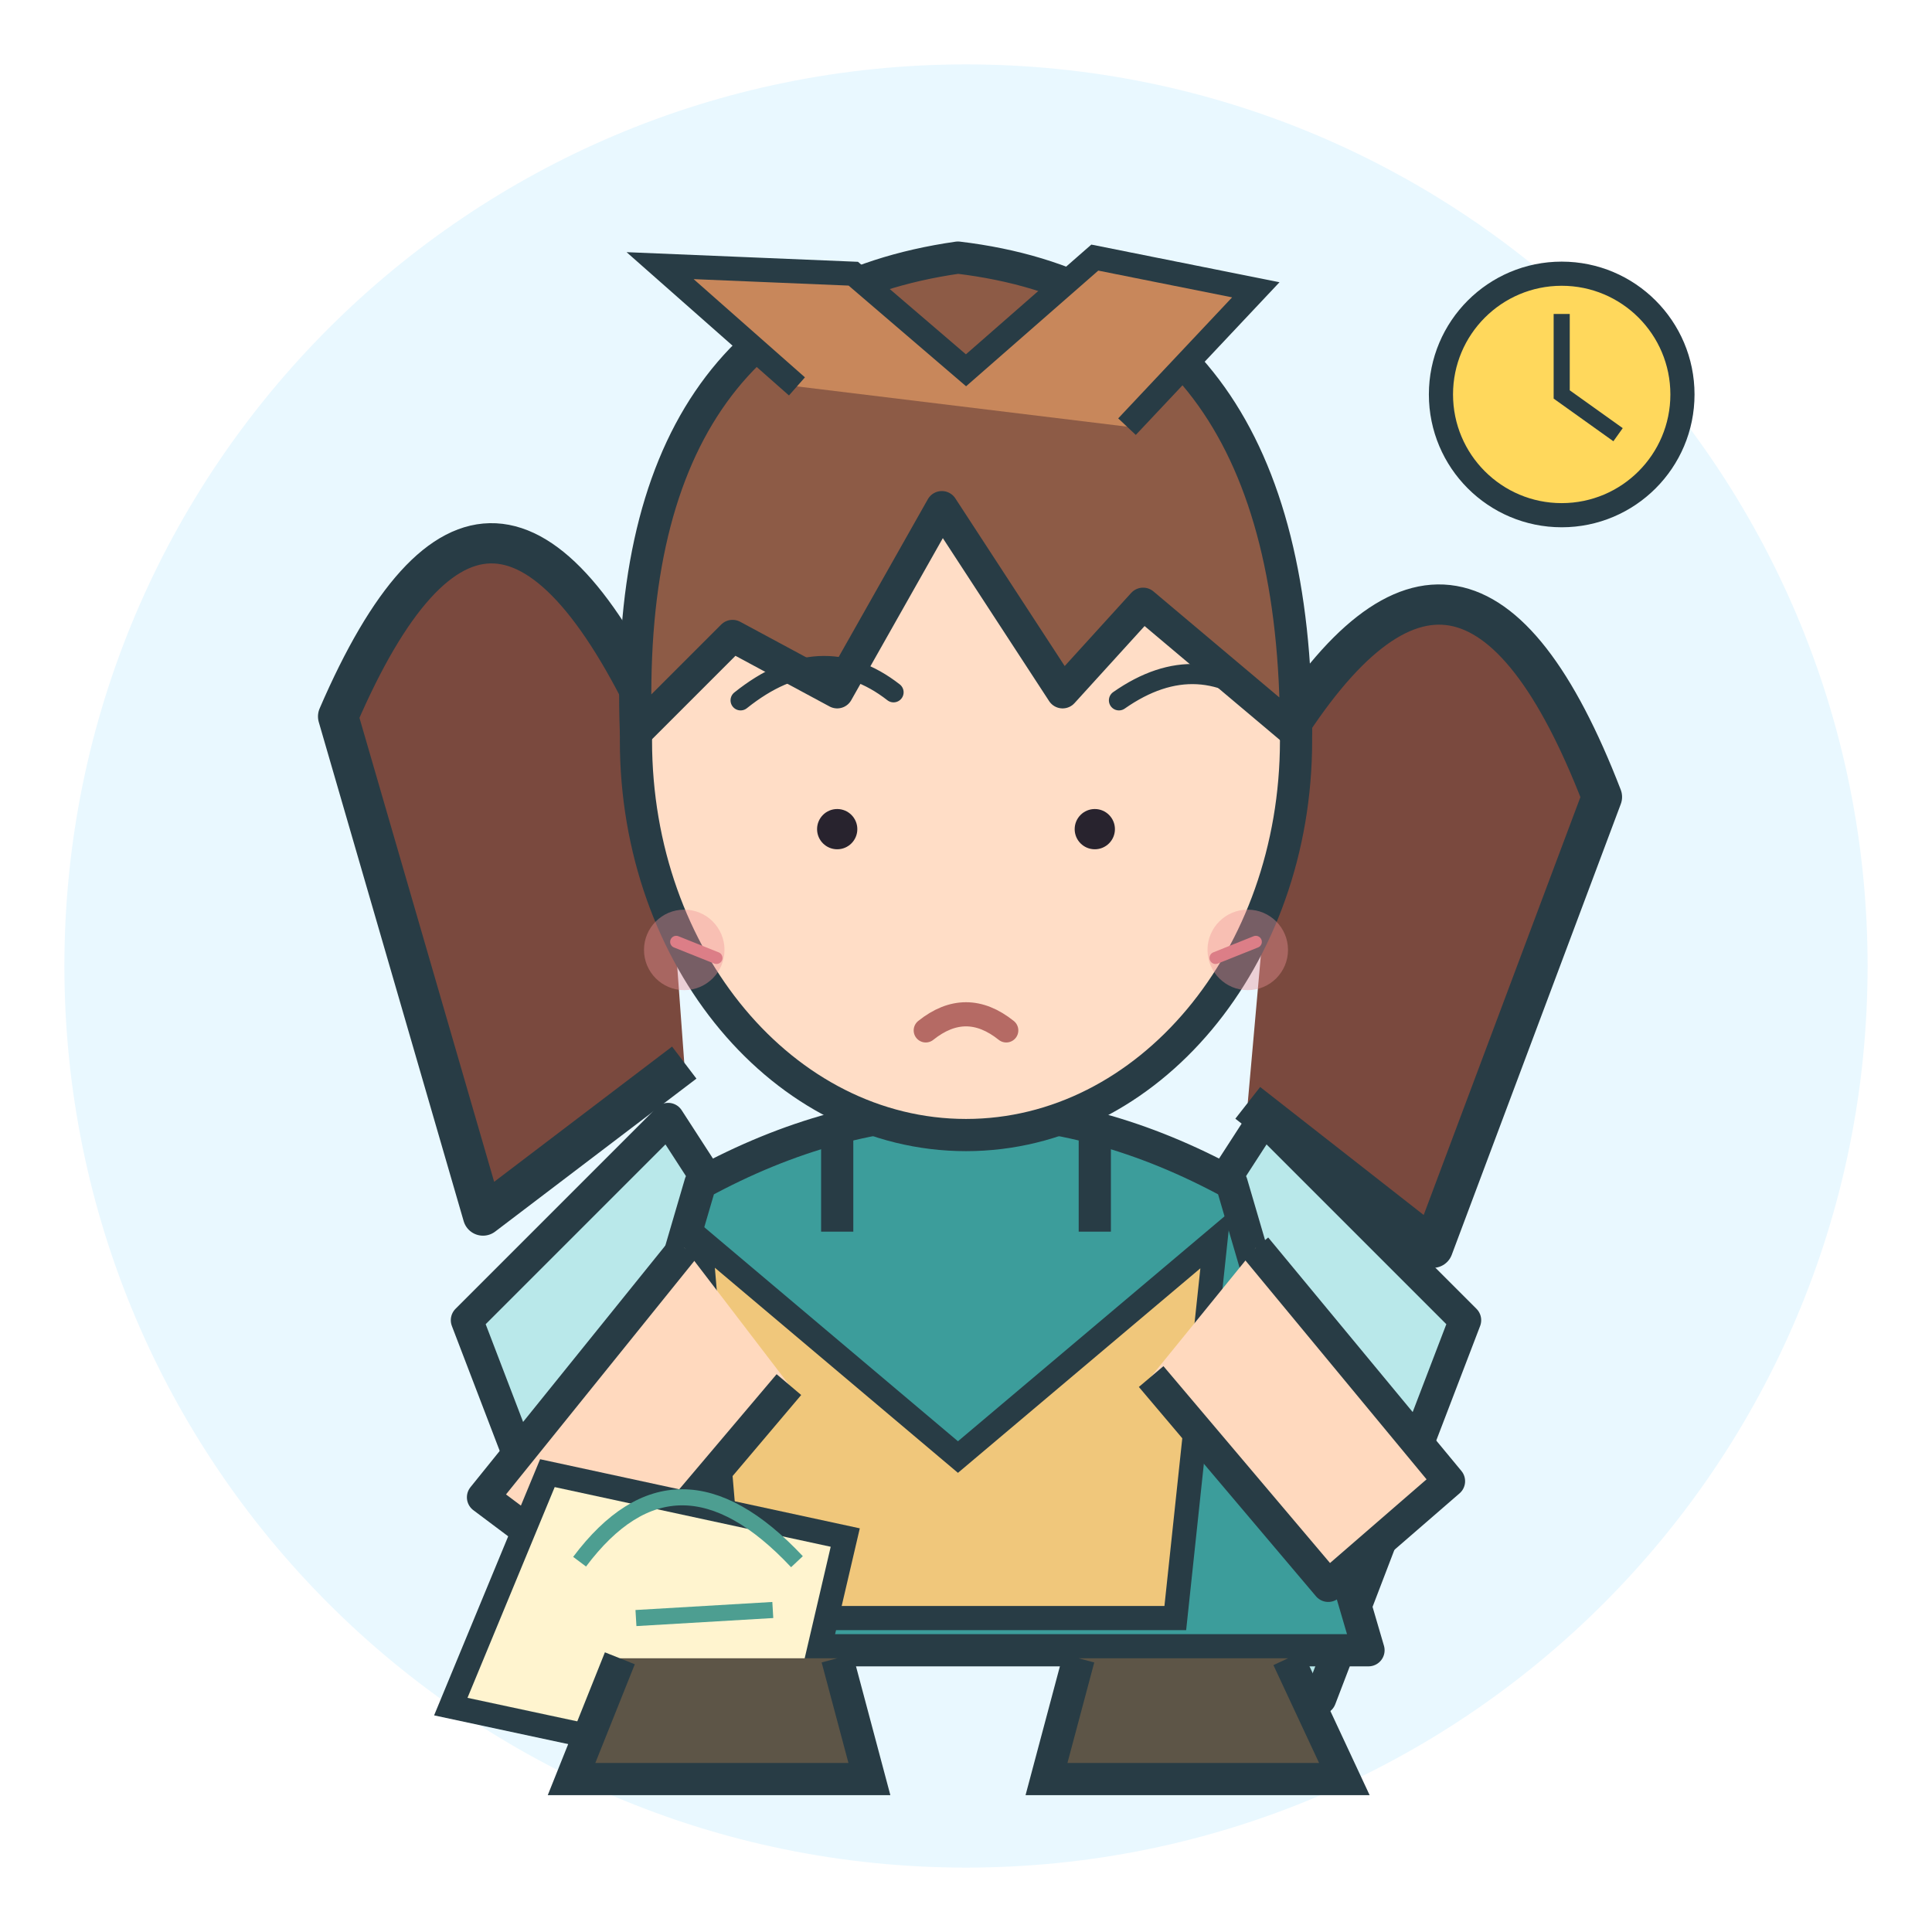
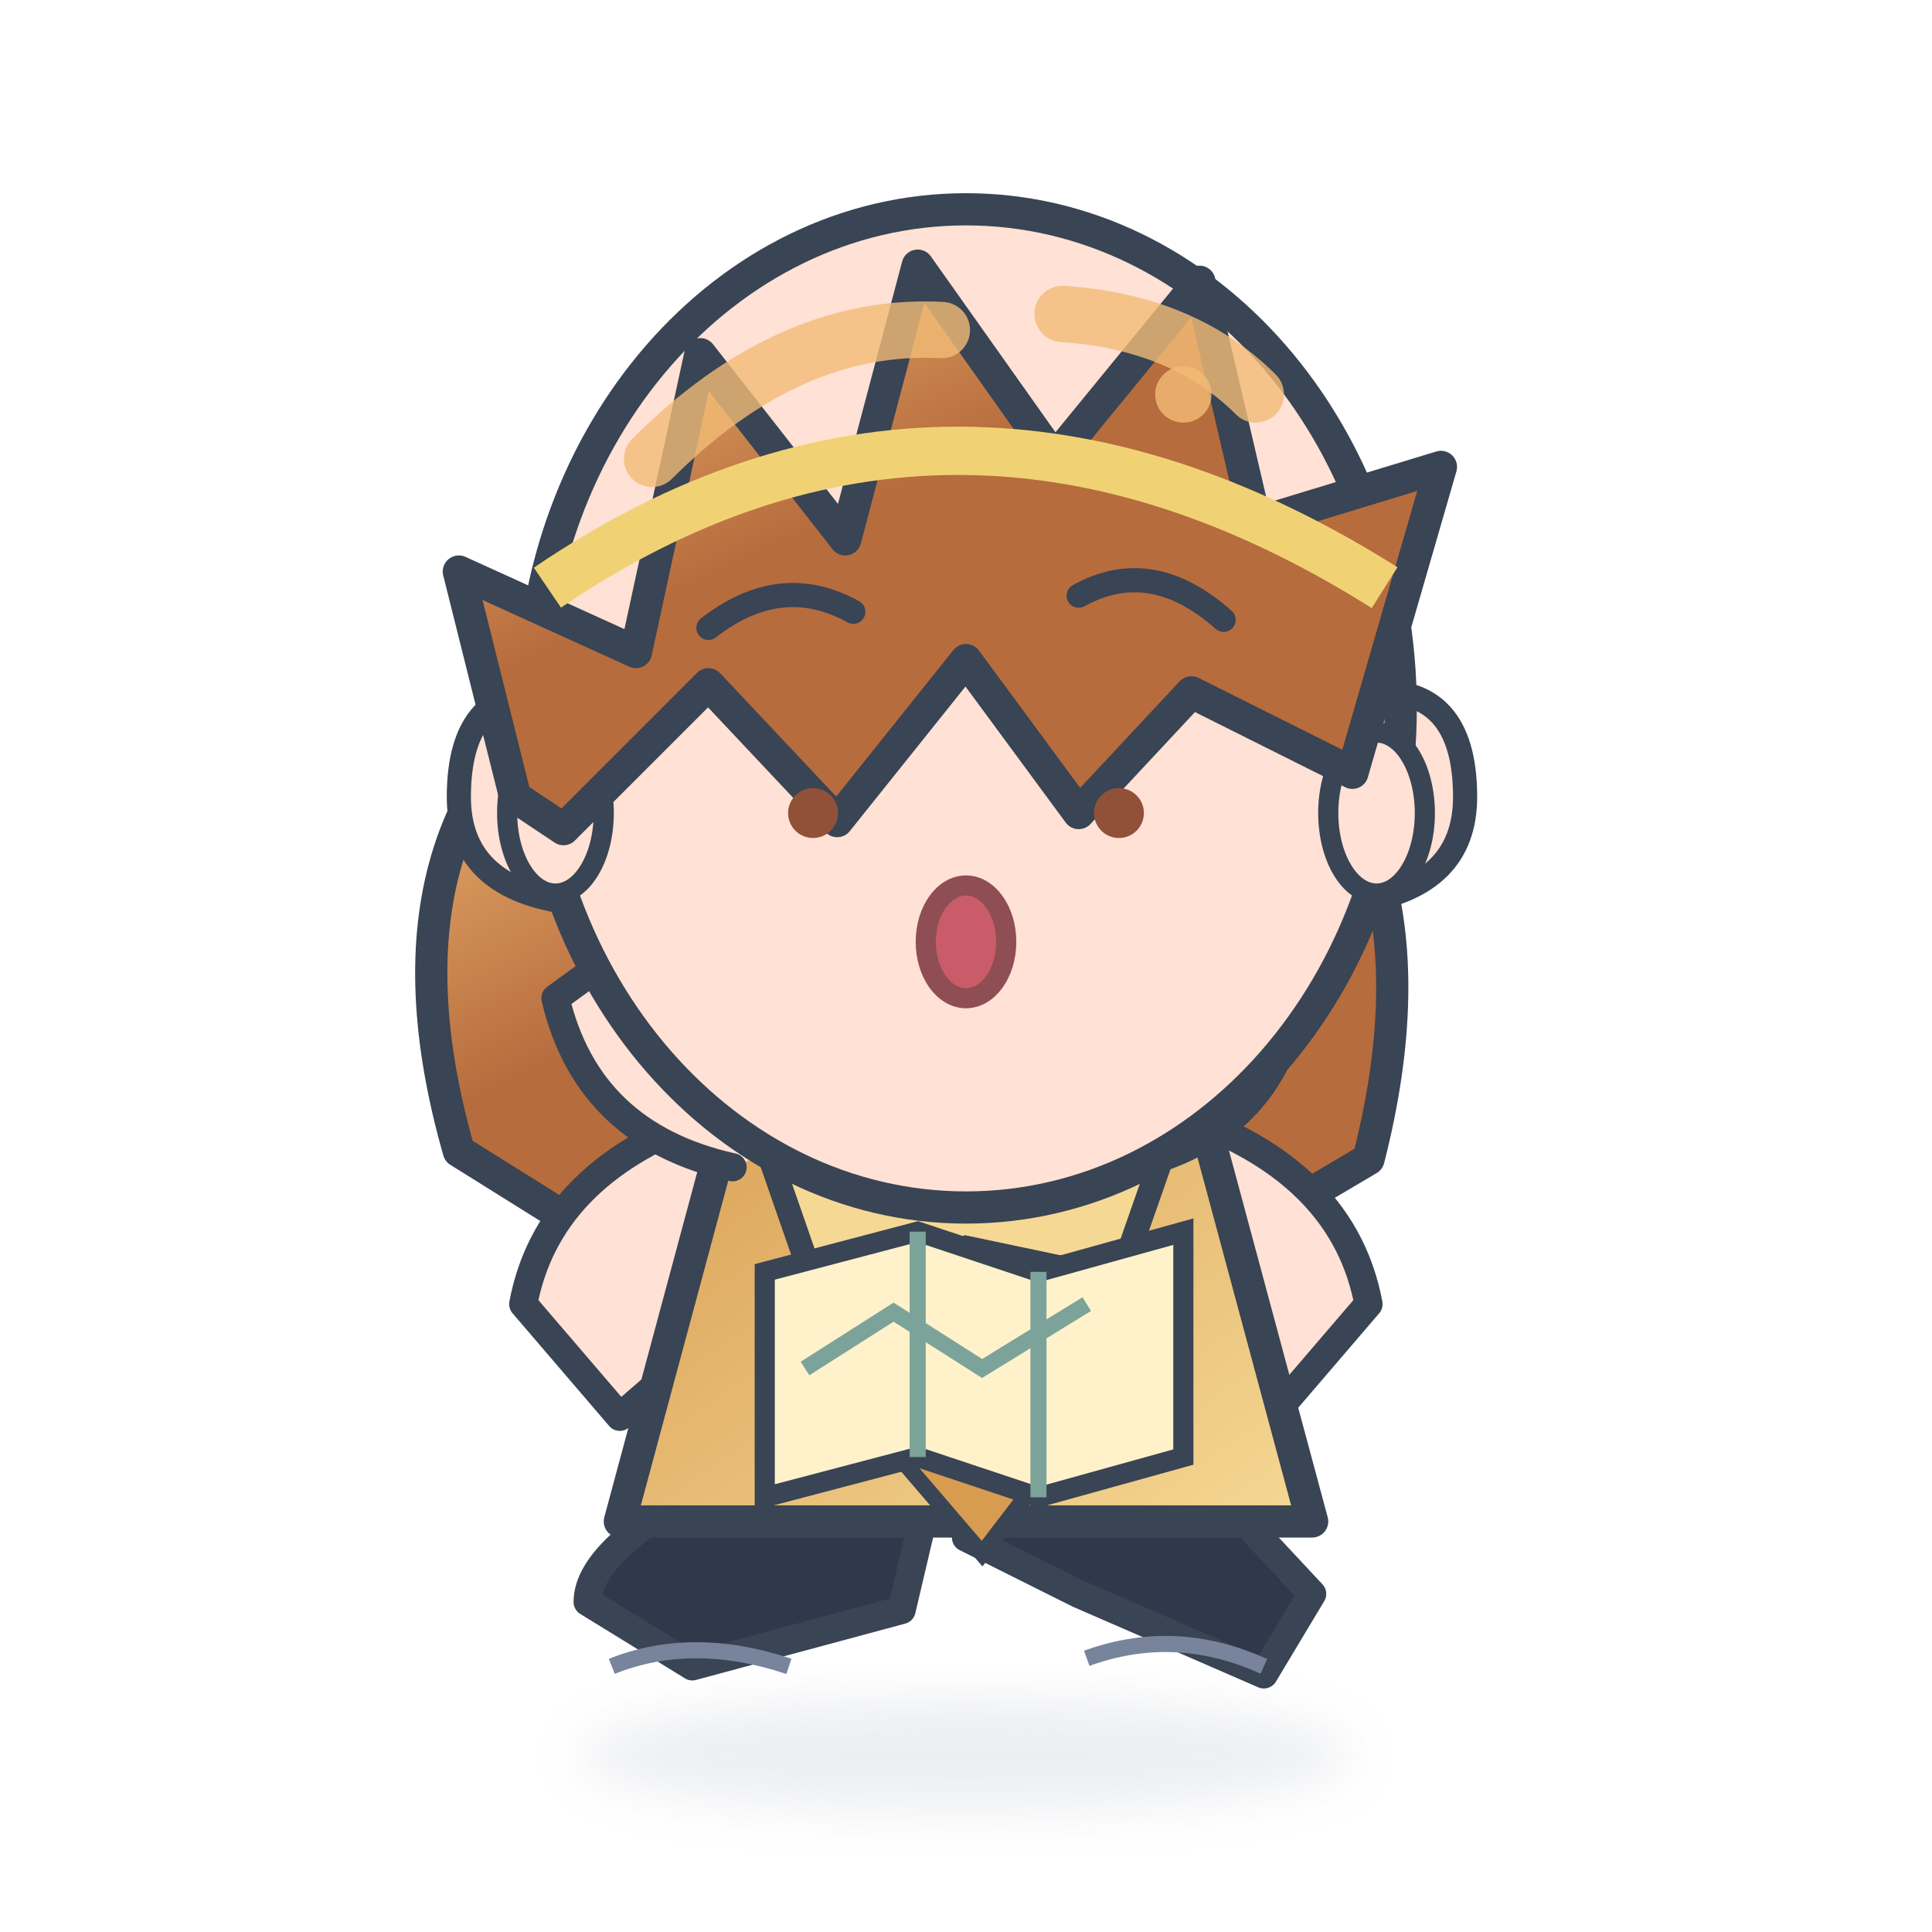
- <svg xmlns="http://www.w3.org/2000/svg" viewBox="0 0 240 240" role="img" aria-label="Anime explorer with a map">
-   <circle cx="120" cy="120" r="112" fill="#e9f8ff" />
-   <path d="M83 139L58 164l18 47 40-21zm74 0 25 25-18 47-40-21z" fill="#b9e8ea" stroke="#283c45" stroke-width="4" stroke-linejoin="round" />
-   <path d="M87 147q33-18 66 0l17 58H70z" fill="#3c9d9b" stroke="#283c45" stroke-width="4" stroke-linejoin="round" />
-   <path d="M87 154l32 27 32-27-5 47H91z" fill="#f0c77b" stroke="#283c45" stroke-width="3" />
-   <path d="M85 155l-25 31 16 12 22-26m58-17 24 29-15 13-22-26" fill="#ffd9be" stroke="#283c45" stroke-width="4" stroke-linejoin="round" />
-   <path d="M68 183l37 8-7 30-42-9z" fill="#fff4cf" stroke="#283c45" stroke-width="3" />
-   <path d="M72 194q12-16 27 0m-20 7 17-1" fill="none" stroke="#4d9e91" stroke-width="2" />
-   <path d="M82 91q-21-46-40-2l18 62 25-19m74-40q23-37 40 7l-21 56-23-18" fill="#7a493e" stroke="#283c45" stroke-width="5" stroke-linejoin="round" />
-   <ellipse cx="120" cy="92" rx="41" ry="49" fill="#ffddc6" stroke="#283c45" stroke-width="4" />
-   <path d="M79 91q-2-53 40-59 42 5 42 59l-19-16-10 11-15-23-13 23-13-7z" fill="#8d5b46" stroke="#283c45" stroke-width="4" stroke-linejoin="round" />
-   <path d="M92 87q10-8 19-1m28 1q10-7 19 1" fill="none" stroke="#283c45" stroke-width="2.5" stroke-linecap="round" />
-   <circle cx="104" cy="103" r="2.5" fill="#28232e" />
-   <circle cx="136" cy="103" r="2.5" fill="#28232e" />
-   <circle cx="85" cy="118" r="5" fill="#ed9297" opacity=".4" />
-   <circle cx="155" cy="118" r="5" fill="#ed9297" opacity=".4" />
-   <path d="M115 128q5-4 10 0" fill="none" stroke="#b56a64" stroke-width="3" stroke-linecap="round" />
-   <path d="M84 117l5 2m67-2-5 2" fill="none" stroke="#dc7e87" stroke-width="1.5" stroke-linecap="round" />
-   <path d="M99 48l-17-15 24 1 14 12 16-14 20 4-16 17" fill="#c8875b" stroke="#283c45" stroke-width="3" />
-   <path d="M104 141v12m32-12v12" stroke="#283c45" stroke-width="4" />
-   <path d="M77 206l-6 15h37l-4-15m56 0 7 15h-37l4-15" fill="#5d5547" stroke="#283c45" stroke-width="4" />
-   <circle cx="194" cy="49" r="15" fill="#ffd85c" stroke="#283c45" stroke-width="3" />
-   <path d="M194 39v10l7 5" fill="none" stroke="#283c45" stroke-width="2" />
+ <svg xmlns="http://www.w3.org/2000/svg" class="character-svg" data-motion="hop" viewBox="0 0 240 240" role="img" aria-label="Original RCEP chibi character">
+   <defs>
+     <linearGradient id="hair-RCEP" x1="0" x2="0.8" y1="0" y2="1">
+       <stop stop-color="#f2bc76" />
+       <stop offset=".46" stop-color="#b76c3d" />
+       <stop offset="1" stop-color="#b76c3d" />
+     </linearGradient>
+     <linearGradient id="cloth-RCEP" x1="0" x2="1" y1="0" y2="1">
+       <stop stop-color="#d89c51" />
+       <stop offset="1" stop-color="#f5d894" />
+     </linearGradient>
+     <filter id="soft-shadow-RCEP" x="-30%" y="-30%" width="160%" height="170%">
+       <feGaussianBlur stdDeviation="3" />
+     </filter>
+   </defs>
+   <ellipse cx="120" cy="218" rx="48" ry="7" fill="#758094" opacity=".13" filter="url(#soft-shadow-RCEP)" />
+   <g class="character-figure" transform="">
+     <g fill="url(#hair-RCEP)" stroke="#394454" stroke-width="4" stroke-linejoin="round">
+       <path d="M75 82Q45 101 57 143l24 15 10-46m60-30q30 19 19 62l-22 13-10-45" />
+     </g>
+     <g fill="#30394c" stroke="#394454" stroke-width="3.5" stroke-linejoin="round">
+       <path d="M91 183h25l-4 17-26 7-13-8q0-7 18-16zM125 183h24l14 15-6 10-23-10-14-7z" />
+       <path d="M76 207q10-4 22 0m37-1q11-4 22 1" fill="none" stroke="#77849c" stroke-width="2" />
+     </g>
+     <path d="M87 139q-19 7-22 23l12 14 15-13m56-24q19 7 22 23l-12 14-15-13" fill="#ffe1d5" stroke="#394454" stroke-width="3.5" stroke-linecap="round" stroke-linejoin="round" />
+     <path d="M91 137q29-17 58 0l14 52H77z" fill="url(#cloth-RCEP)" stroke="#394454" stroke-width="4" stroke-linejoin="round" />
+     <path d="M94 139q26 12 52 0l-7 20-19-4-18 7z" fill="#f5d894" stroke="#394454" stroke-width="3" />
+     <path d="M122 156l-12 23 12 14 13-17z" fill="#d89c51" stroke="#394454" stroke-width="2" />
+     <path d="M91 145q-18-4-22-21l11-8 18 26m42 3q18-4 21-21l-11-8-18 26" fill="#ffe1d5" stroke="#394454" stroke-width="3.5" stroke-linecap="round" stroke-linejoin="round" />
+     <path d="M95 158l19-5 15 5 18-5v28l-18 5-15-5-19 5z" fill="#fff2cb" stroke="#394454" stroke-width="2.5" />
+     <path d="M114 153v28m15-23v28m-29-16 11-7 11 7 13-8" fill="none" stroke="#7ca39a" stroke-width="2" />
+     <path d="M69 86q-12-1-12 13 0 11 13 13m100-26q12-1 12 13 0 11-13 13" fill="#ffe1d5" stroke="#394454" stroke-width="3" />
+     <ellipse cx="120" cy="88" rx="54" ry="62" fill="#ffe1d5" stroke="#394454" stroke-width="4" />
+     <ellipse cx="69" cy="101" rx="6" ry="10" fill="#ffe1d5" stroke="#394454" stroke-width="2.5" />
+     <ellipse cx="171" cy="101" rx="6" ry="10" fill="#ffe1d5" stroke="#394454" stroke-width="2.5" />
+     <path d="M64 99l-7-28 22 10 8-37 18 23 9-34 17 24 18-22 7 30 23-7-11 38-20-10-14 15-14-19-16 20-16-17-18 18z" fill="url(#hair-RCEP)" stroke="#394454" stroke-width="4" stroke-linejoin="round" />
+     <path d="M88 78q9-7 18-2m28-2q9-5 18 3" fill="none" stroke="#394454" stroke-width="3" stroke-linecap="round" />
+     <g>
+       <circle cx="101" cy="101" r="3.1" fill="#915139" />
+       <circle cx="139" cy="101" r="3.1" fill="#915139" />
+     </g>
+     <path d="M115 117a5 7 0 1 0 10 0a5 7 0 1 0-10 0" fill="#c95c68" stroke="#8f4e54" stroke-width="2.5" stroke-linecap="round" />
+     <path d="M81 57q17-17 36-16m15-2q15 1 24 10" fill="none" stroke="#f2bc76" stroke-width="7" stroke-linecap="round" opacity=".8" />
+     <circle cx="147" cy="49" r="3.5" fill="#f2bc76" opacity=".8" />
+     <path d="M68 73q50-34 104 0" fill="none" stroke="#f0d275" stroke-width="6" />
+   </g>
</svg>
